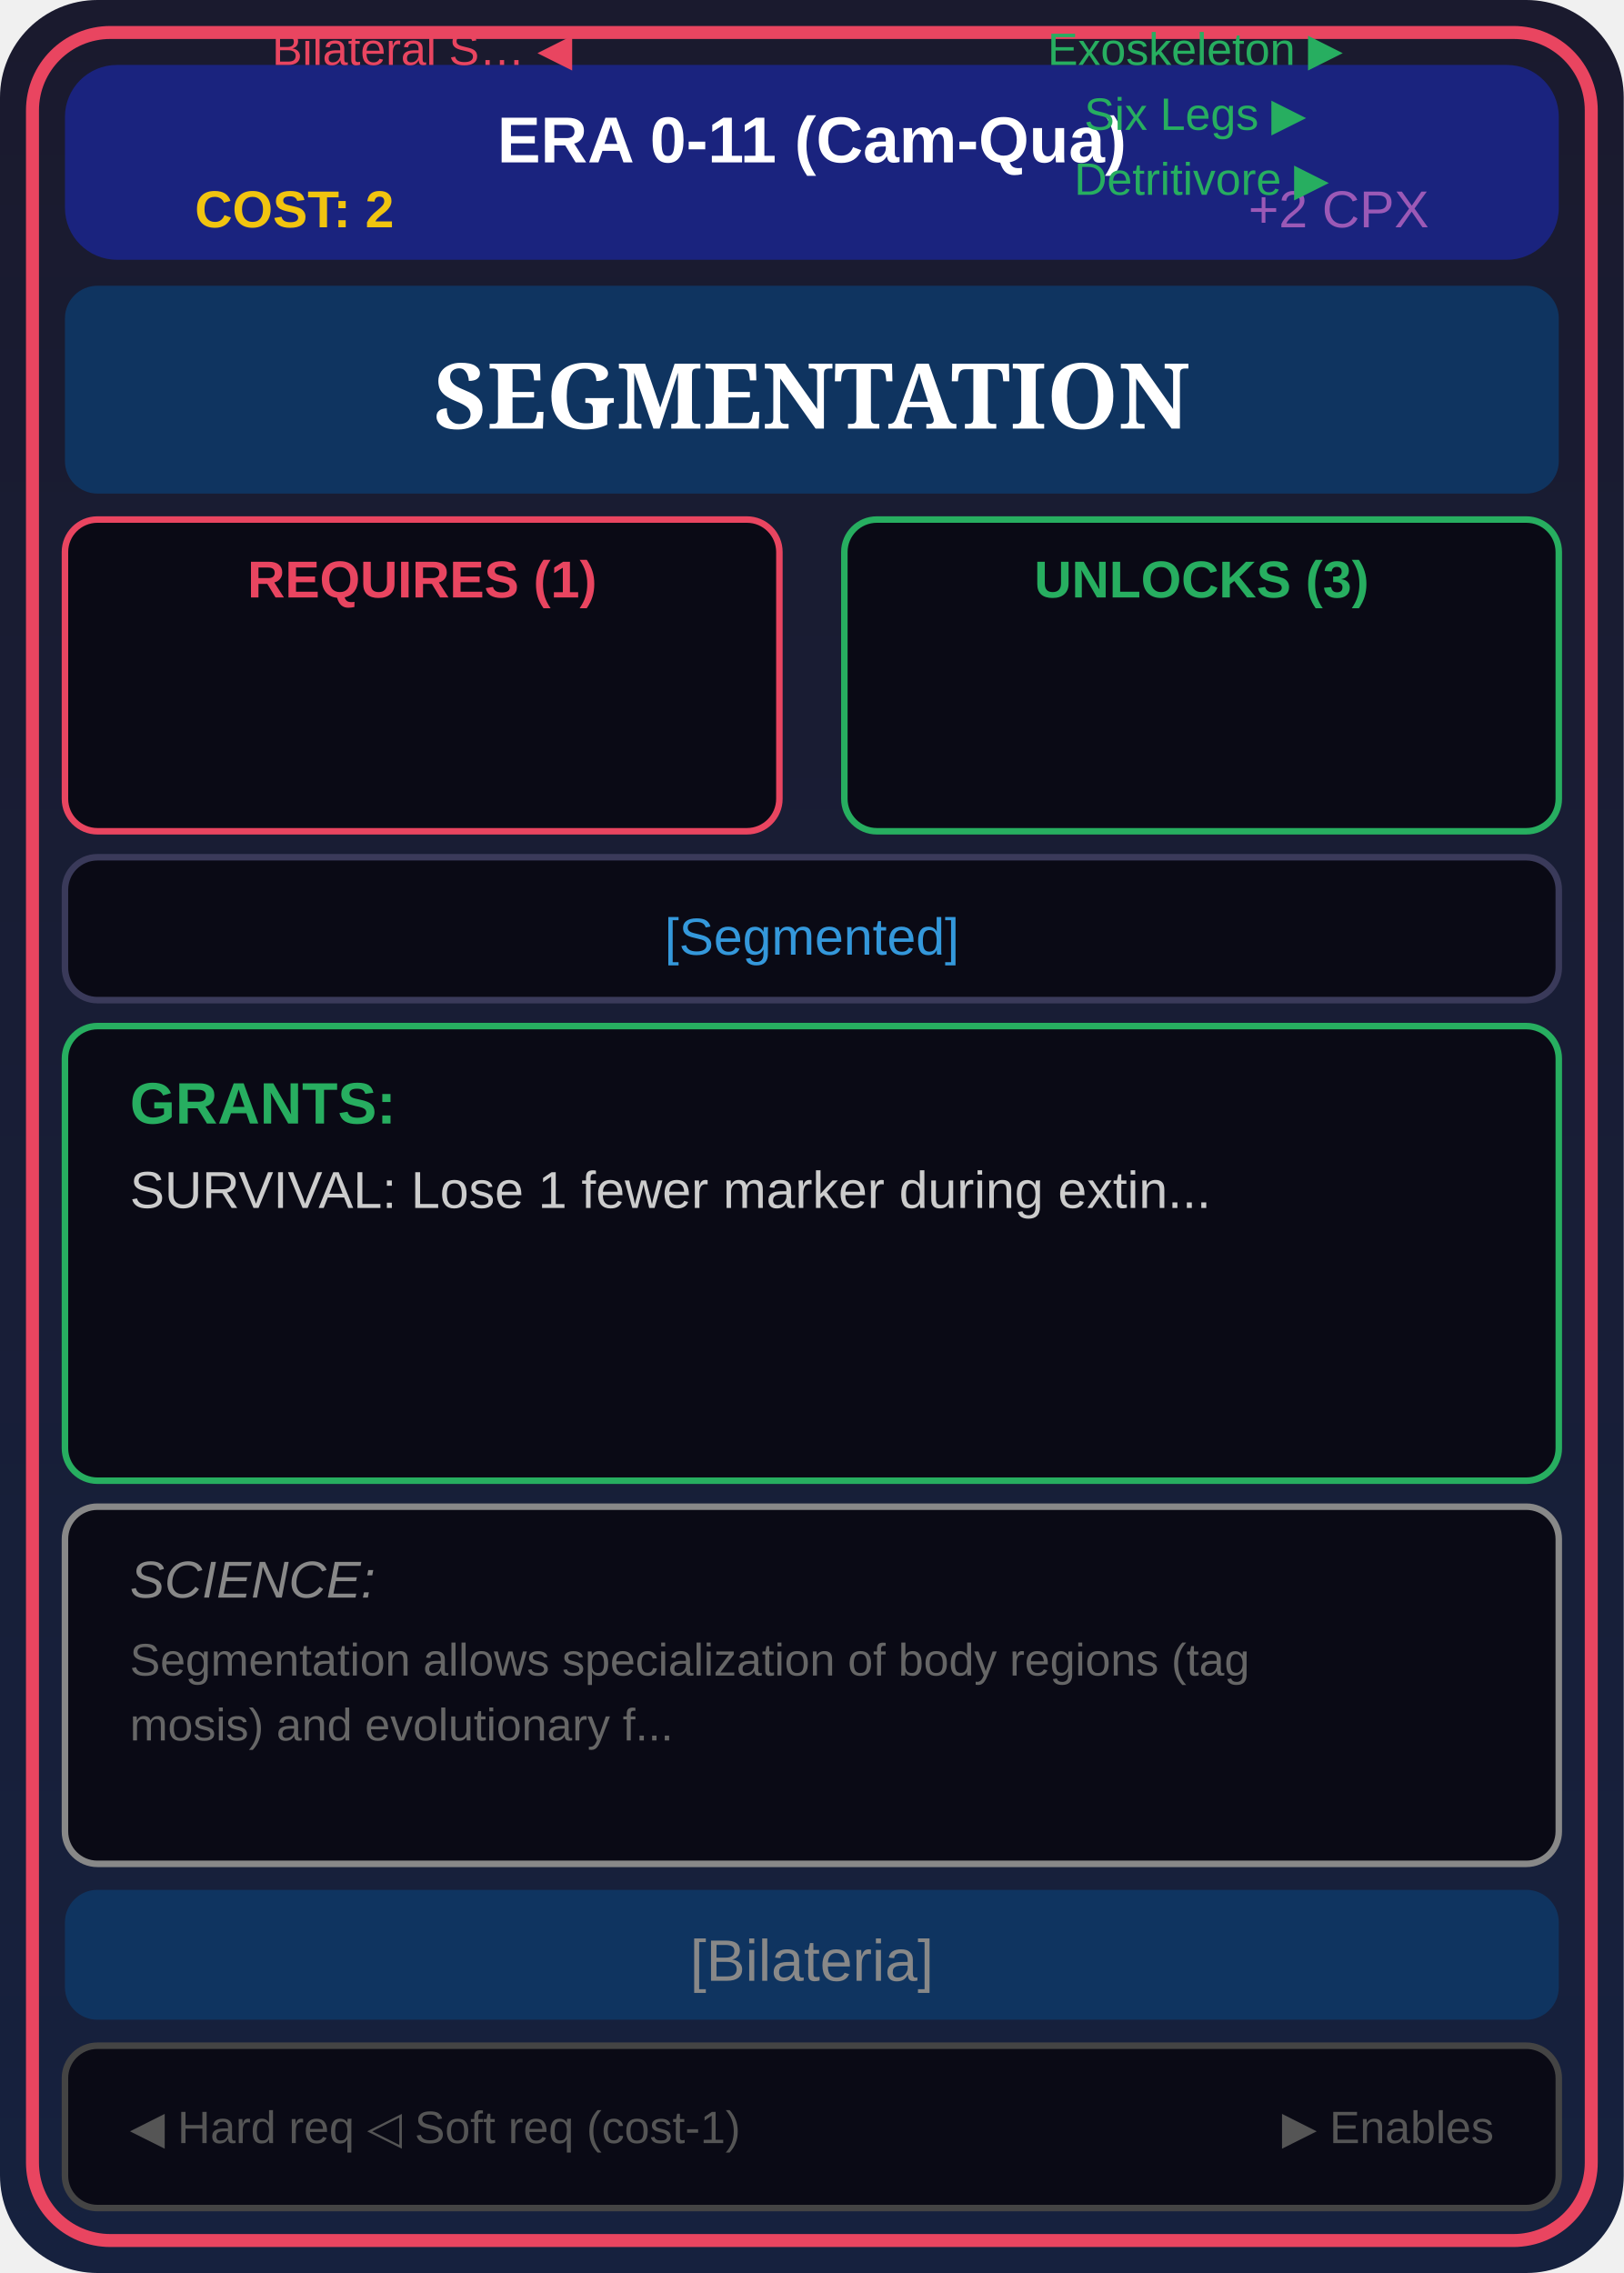
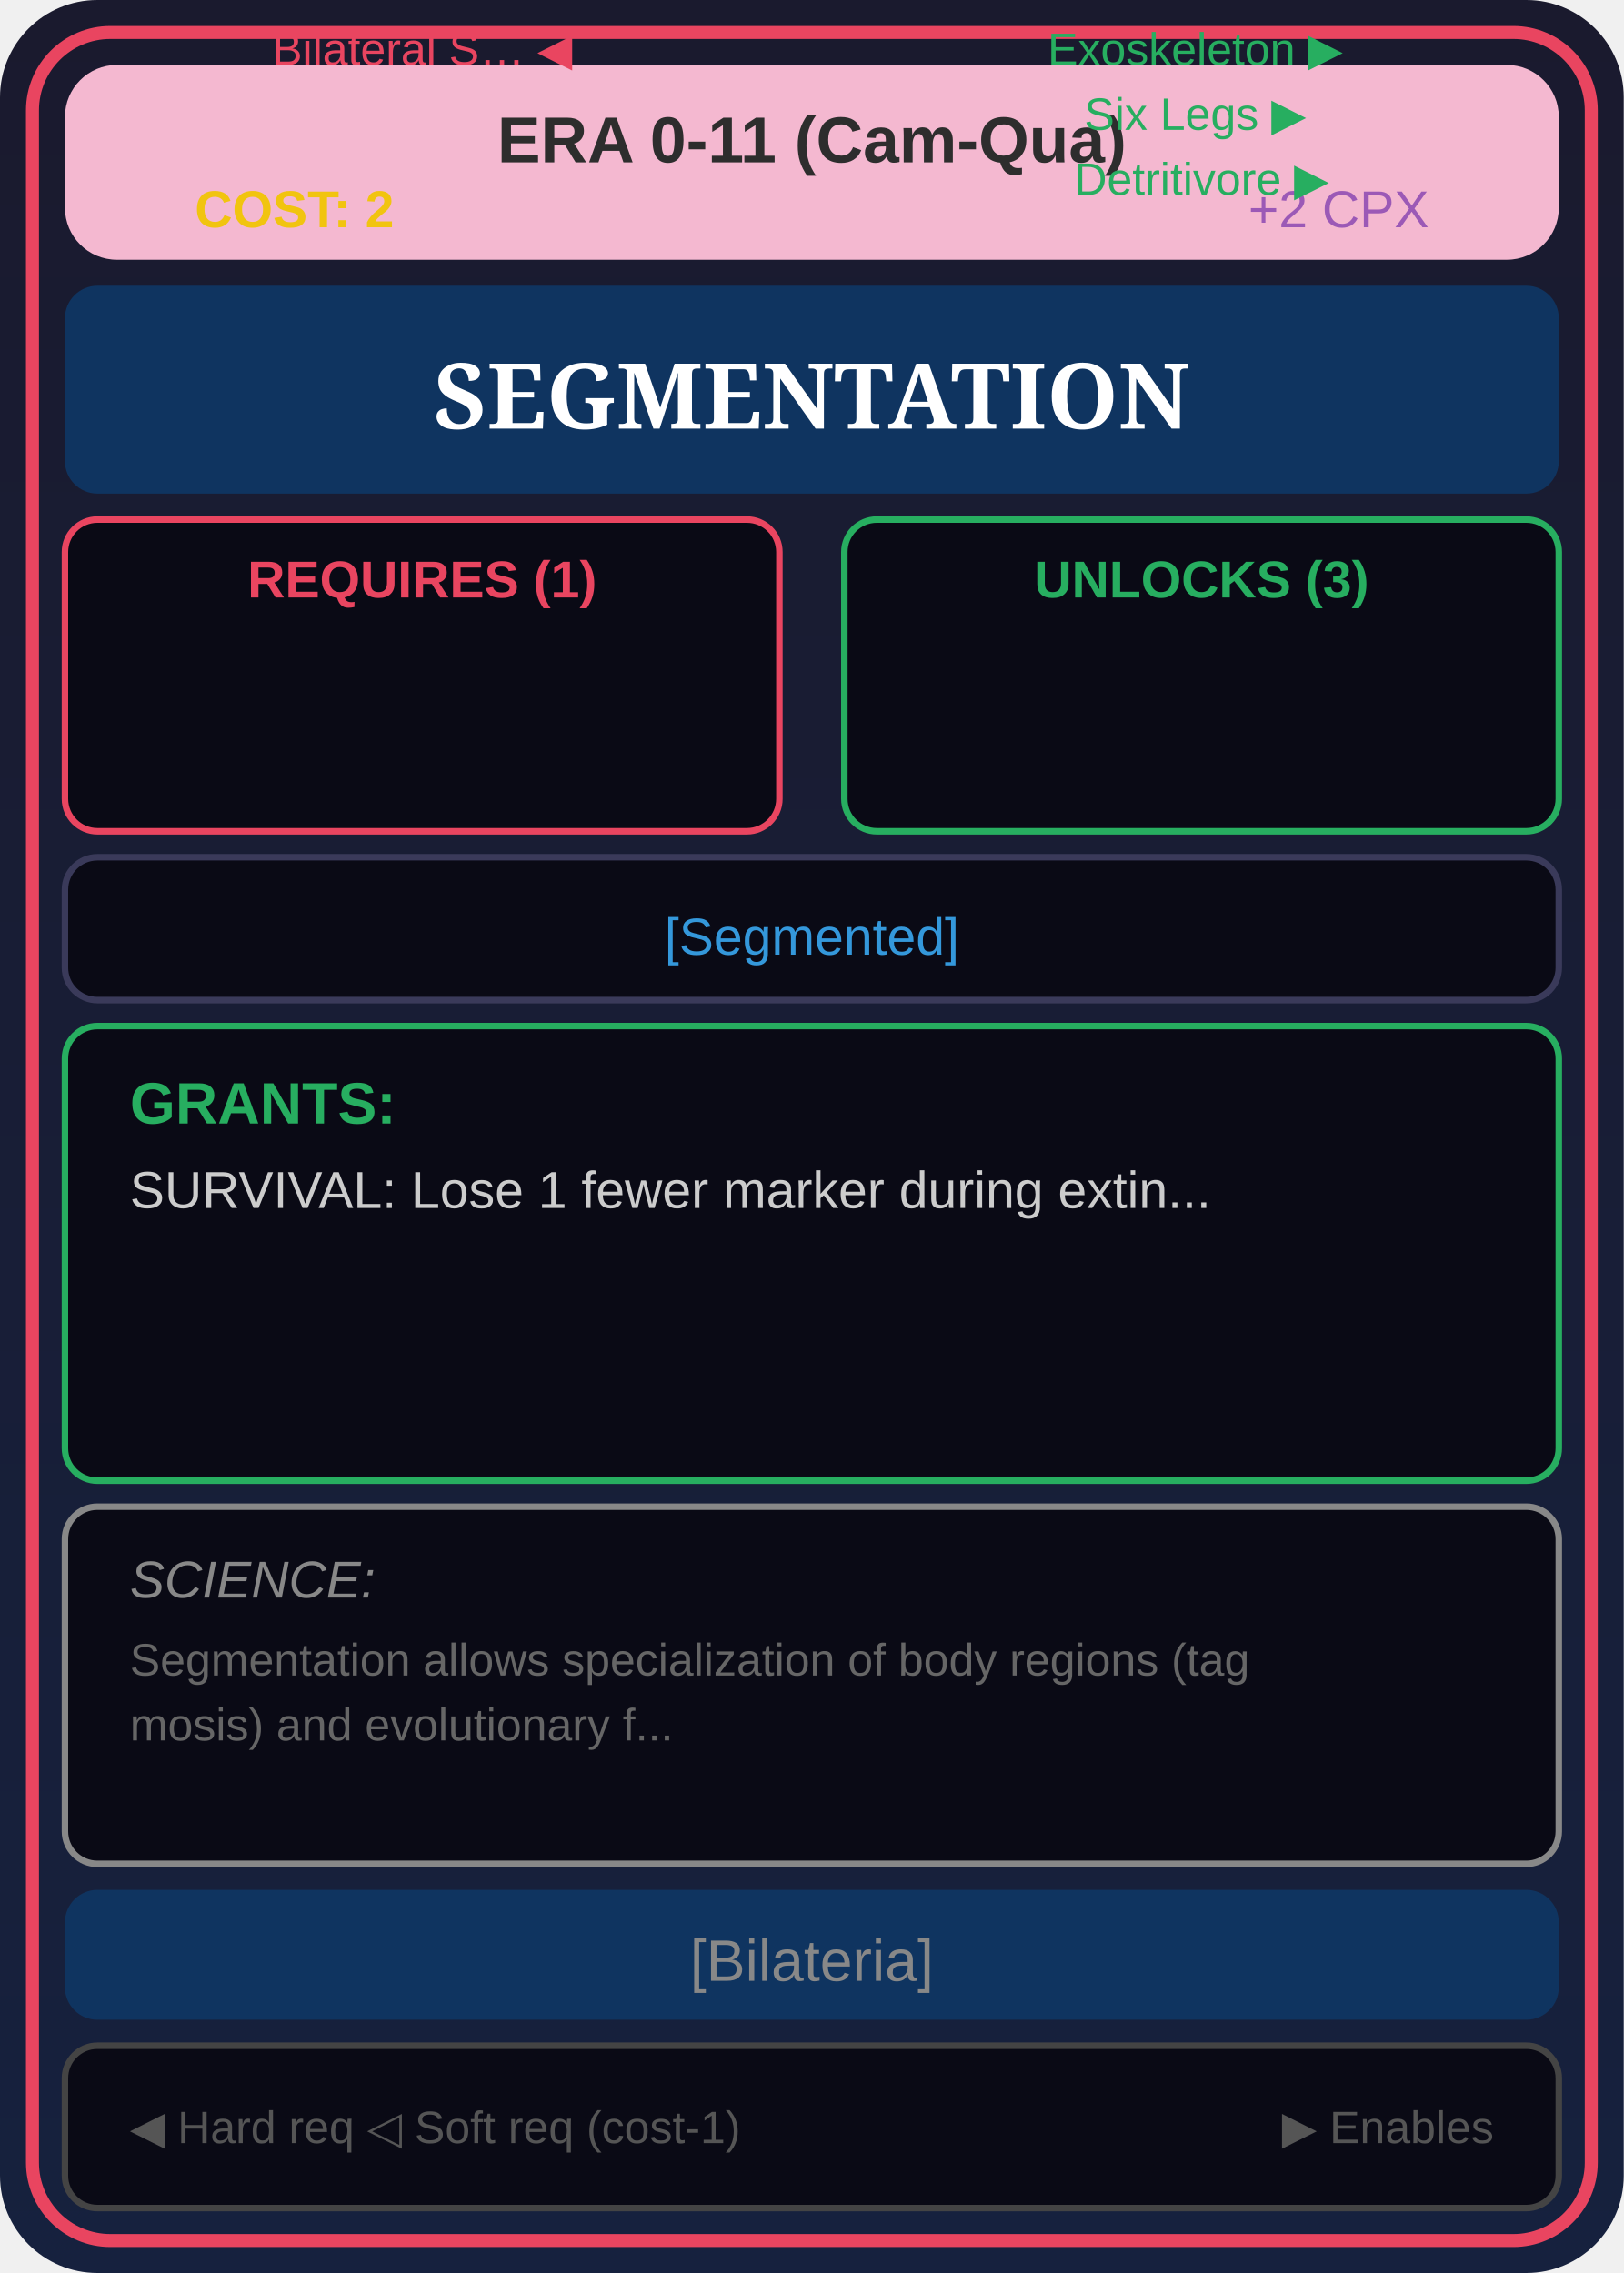
<svg xmlns="http://www.w3.org/2000/svg" viewBox="0 0 250 350" width="250" height="350">
  <defs>
    <linearGradient id="cardBg" x1="0%" y1="0%" x2="0%" y2="100%">
      <stop offset="0%" style="stop-color:#1a1a2e" />
      <stop offset="100%" style="stop-color:#16213e" />
    </linearGradient>
    <linearGradient id="eraGrad" x1="0%" y1="0%" x2="100%" y2="0%">
-       <stop offset="0%" style="stop-color:#1a237e" />
-       <stop offset="100%" style="stop-color:#1a237e" />
+       <stop offset="0%" style="stop-color:#F4B8D0" />
+       <stop offset="100%" style="stop-color:#F4B8D0" />
    </linearGradient>
  </defs>
  <rect width="250" height="350" fill="url(#cardBg)" rx="15" />
  <rect x="5" y="5" width="240" height="340" fill="none" stroke="#e94560" stroke-width="2" rx="12" />
  <rect x="10" y="10" width="230" height="30" fill="url(#eraGrad)" rx="8" />
-   <text x="125" y="25" font-family="Arial" font-size="10" fill="#fff" text-anchor="middle" font-weight="bold">ERA 0-11 (Cam-Qua)</text>
+   <text x="125" y="25" font-family="Arial" font-size="10" fill="#2d2d2d" text-anchor="middle" font-weight="bold">ERA 0-11 (Cam-Qua)</text>
  <text x="30" y="35" font-family="Arial" font-size="8" fill="#f1c40f" font-weight="bold">COST: 2</text>
  <text x="220" y="35" font-family="Arial" font-size="8" fill="#9b59b6" text-anchor="end">+2 CPX</text>
  <rect x="10" y="44" width="230" height="32" fill="#0f3460" rx="5" />
  <text x="125" y="66" font-family="Georgia" font-size="14" fill="#fff" text-anchor="middle" font-weight="bold">SEGMENTATION</text>
  <rect x="10" y="80" width="110" height="48" fill="#0a0a15" stroke="#e94560" rx="5" />
  <text x="65" y="92" font-family="Arial" font-size="8" fill="#e94560" text-anchor="middle" font-weight="bold">REQUIRES (1)</text>
  <text font-family="Arial" font-size="7" text-anchor="middle">
    <tspan x="65" dy="10" fill="#e94560">Bilateral S… ◀</tspan>
  </text>
  <rect x="130" y="80" width="110" height="48" fill="#0a0a15" stroke="#27ae60" rx="5" />
  <text x="185" y="92" font-family="Arial" font-size="8" fill="#27ae60" text-anchor="middle" font-weight="bold">UNLOCKS (3)</text>
  <text font-family="Arial" font-size="7" text-anchor="middle">
    <tspan x="185" dy="10" fill="#27ae60">Exoskeleton ▶</tspan>
    <tspan x="185" dy="10" fill="#27ae60">Six Legs ▶</tspan>
    <tspan x="185" dy="10" fill="#27ae60">Detritivore ▶</tspan>
  </text>
  <rect x="10" y="132" width="230" height="22" fill="#0a0a15" stroke="#3a3a5a" rx="5" />
  <text x="125" y="147" font-family="Arial" font-size="8" fill="#3498db" text-anchor="middle">[Segmented]</text>
  <rect x="10" y="158" width="230" height="70" fill="#0a0a15" stroke="#27ae60" rx="5" />
  <text x="20" y="173" font-family="Arial" font-size="9" fill="#27ae60" font-weight="bold">GRANTS:</text>
  <text x="20" y="186" font-family="Arial" font-size="8" fill="#ccc">SURVIVAL: Lose 1 fewer marker during extin...</text>
  <text x="20" y="198" font-family="Arial" font-size="8" fill="#ccc" />
  <text x="20" y="210" font-family="Arial" font-size="8" fill="#ccc" />
  <rect x="10" y="232" width="230" height="55" fill="#0a0a15" stroke="#888" rx="5" />
  <text x="20" y="246" font-family="Arial" font-size="8" fill="#888" font-style="italic">SCIENCE:</text>
  <text x="20" y="258" font-family="Arial" font-size="7" fill="#666">Segmentation allows specialization of body regions (tag</text>
  <text x="20" y="268" font-family="Arial" font-size="7" fill="#666">mosis) and evolutionary f...</text>
  <rect x="10" y="291" width="230" height="20" fill="#0f3460" rx="5" />
  <text x="125" y="305" font-family="Arial" font-size="9" fill="#888" text-anchor="middle">[Bilateria]</text>
  <rect x="10" y="315" width="230" height="25" fill="#0a0a15" stroke="#444" rx="5" />
  <text x="20" y="330" font-family="Arial" font-size="7" fill="#555">◀ Hard req  ◁ Soft req (cost-1)</text>
  <text x="230" y="330" font-family="Arial" font-size="7" fill="#555" text-anchor="end">▶ Enables</text>
</svg>
